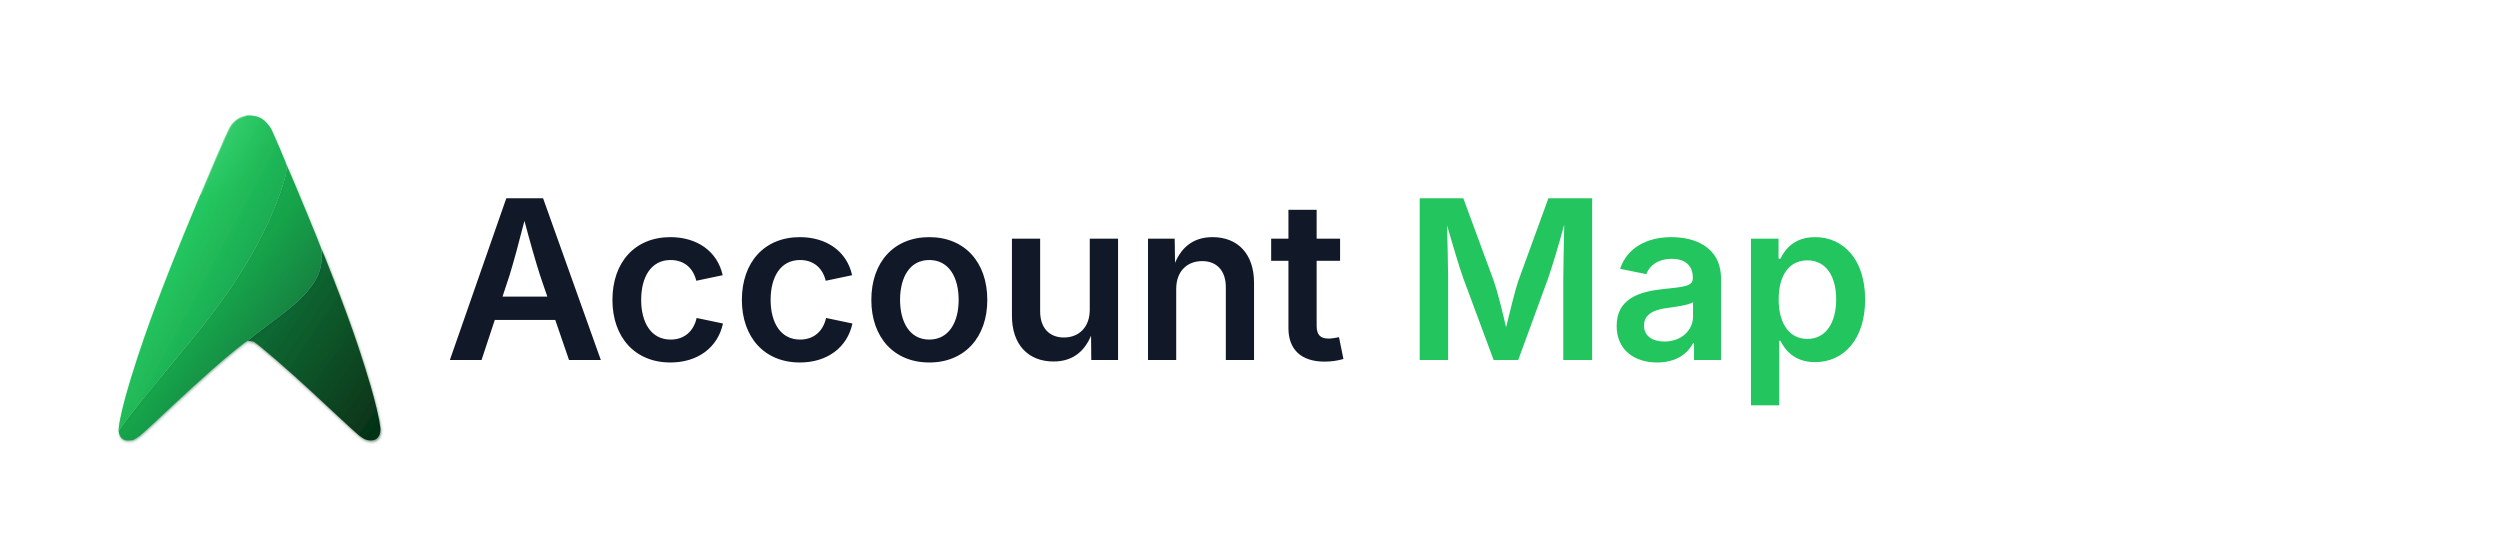
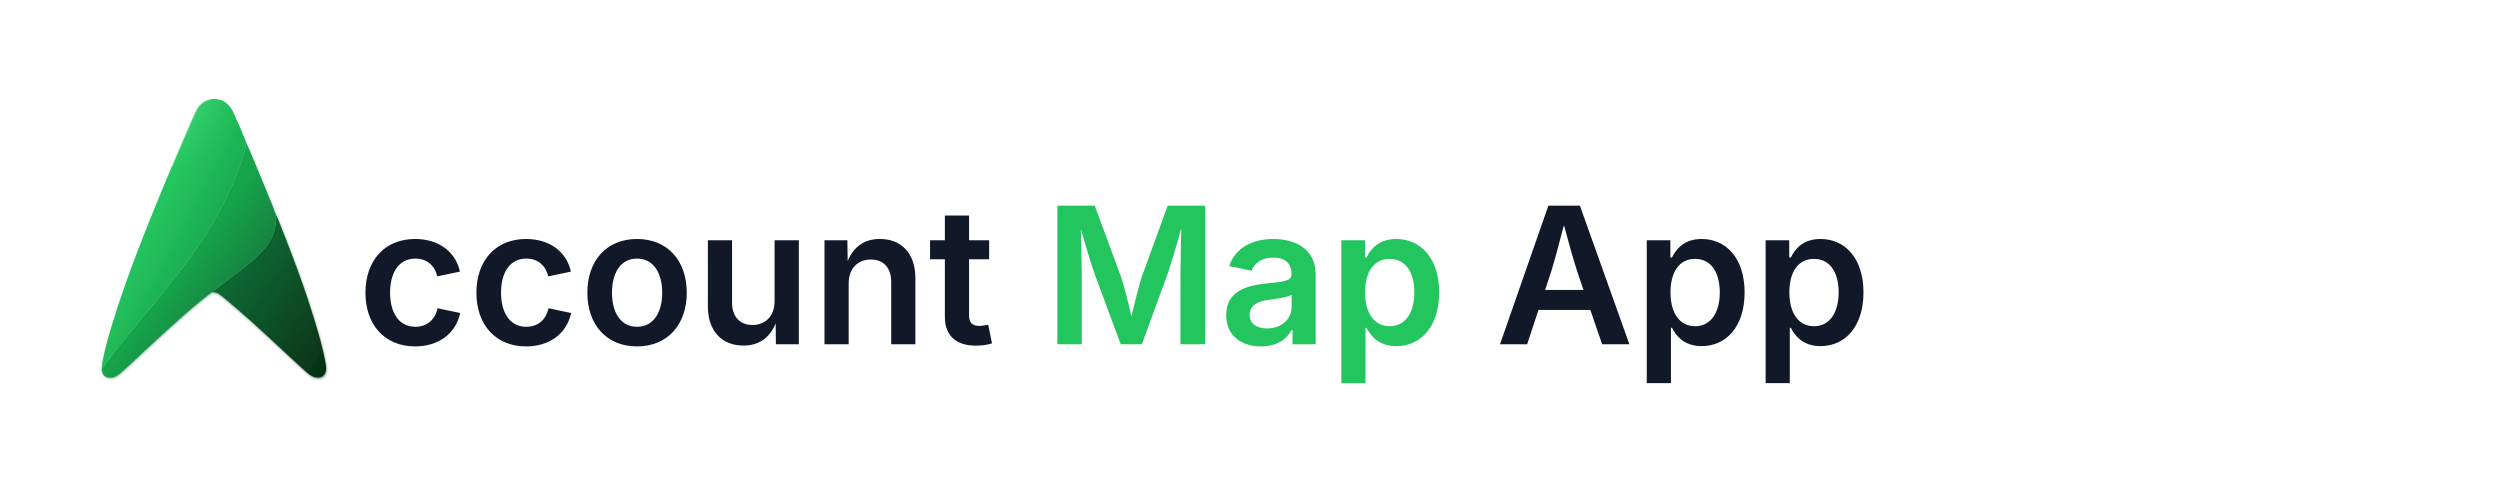
- <svg xmlns="http://www.w3.org/2000/svg" version="1.2" viewBox="0 0 900 200" width="900" height="200">
+ <svg xmlns="http://www.w3.org/2000/svg" version="1.2" viewBox="0 0 1050 200" width="1050" height="200">
  <defs>
    <linearGradient id="gradientBack" x1="0%" y1="0%" x2="100%" y2="100%">
      <stop offset="0%" style="stop-color:#15803D;stop-opacity:1" />
      <stop offset="100%" style="stop-color:#052e16;stop-opacity:1" />
    </linearGradient>
    <linearGradient id="gradientMid" x1="0%" y1="0%" x2="100%" y2="100%">
      <stop offset="0%" style="stop-color:#22C55E;stop-opacity:1" />
      <stop offset="50%" style="stop-color:#16a34a;stop-opacity:1" />
      <stop offset="100%" style="stop-color:#0F5132;stop-opacity:1" />
    </linearGradient>
    <linearGradient id="gradientFront" x1="0%" y1="0%" x2="100%" y2="100%">
      <stop offset="0%" style="stop-color:#4ADE80;stop-opacity:1" />
      <stop offset="40%" style="stop-color:#22C55E;stop-opacity:1" />
      <stop offset="100%" style="stop-color:#15803D;stop-opacity:1" />
    </linearGradient>
    <radialGradient id="glowFront" cx="30%" cy="15%" r="50%" fx="30%" fy="15%">
      <stop offset="0%" style="stop-color:#ffffff;stop-opacity:0.5" />
      <stop offset="50%" style="stop-color:#ffffff;stop-opacity:0.1" />
      <stop offset="100%" style="stop-color:#ffffff;stop-opacity:0" />
    </radialGradient>
    <filter id="shadowBack" x="-30%" y="-30%" width="160%" height="160%">
      <feDropShadow dx="1" dy="2" stdDeviation="2" flood-color="#052e16" flood-opacity="0.5" />
    </filter>
    <filter id="shadowMid" x="-30%" y="-30%" width="160%" height="160%">
      <feDropShadow dx="0.5" dy="1.5" stdDeviation="2" flood-color="#0F5132" flood-opacity="0.45" />
    </filter>
    <filter id="shadowFront" x="-30%" y="-30%" width="160%" height="160%">
      <feDropShadow dx="0" dy="1" stdDeviation="1.5" flood-color="#15803D" flood-opacity="0.4" />
    </filter>
    <clipPath id="frontClip">
      <path d="m244.51 27.29c-1.22 0.25-3.21 0.82-4.43 1.27-1.21 0.45-3.21 1.35-4.42 1.99-1.22 0.64-3.42 2.17-4.88 3.39-1.46 1.23-3.72 3.67-5.01 5.43-1.65 2.25-4.07 7.03-8.10 16.02-3.16 7.07-9.19 20.92-13.39 30.79-4.21 9.88-9.30 21.87-11.30 26.62-2 4.76-4.86 11.52-6.35 15.02-1.49 3.5-3.32 7.87-4.07 9.69-0.74 1.83-4.47 10.80-8.29 19.95-3.82 9.16-7.84 18.87-8.91 21.55-1.08 2.69-3.77 9.29-5.97 14.68-2.21 5.39-5.36 13.17-7.01 17.29-1.65 4.13-4.96 12.52-7.38 18.65-2.41 6.14-6.06 15.49-8.11 20.79-2.05 5.30-5.66 14.80-8.03 21.12-2.38 6.33-5.85 15.75-7.72 20.94-1.87 5.19-5.08 14.29-7.14 20.22-2.06 5.94-5.83 17.09-8.39 24.78-2.55 7.71-6.60 20.46-8.99 28.34-2.39 7.89-5.42 18.31-6.74 23.15-1.31 4.84-3.16 12.04-4.10 16.01-0.94 3.97-2.30 10.23-3.02 13.91-0.73 3.69-1.44 8.75-1.59 11.26-0.21 3.46-0.16 4.17 0.20 2.95 0.26-0.88 1.79-3.46 3.41-5.72 1.61-2.26 5.12-6.97 7.81-10.46 2.68-3.49 7.29-9.45 10.24-13.26 2.96-3.81 10.90-13.69 17.66-21.96 6.74-8.25 18.18-22.13 25.42-30.83 7.23-8.70 17.89-21.62 23.70-28.73 5.80-7.10 14.84-18.34 20.10-24.99 5.24-6.65 12.09-15.59 15.23-19.87 3.12-4.29 7.10-9.69 8.83-12.01 1.73-2.32 5.92-8.20 9.30-13.07 3.38-4.87 7.62-11.19 9.41-14.05 1.79-2.85 5.03-7.99 7.19-11.41 2.16-3.42 6-9.72 8.52-13.98 2.52-4.27 6.47-11.24 8.79-15.50 2.31-4.25 4.84-9 5.63-10.56 0.78-1.56 3.38-6.77 5.78-11.57 2.40-4.81 5.98-12.42 7.95-16.93 1.97-4.51 5.27-12.45 7.33-17.65 2.06-5.19 4.61-11.96 5.67-15.05 1.06-3.08 2.76-8.34 3.76-11.70 1.01-3.35 2.32-8.38 2.91-11.17 0.59-2.79 1.07-5.98 1.07-7.10 0-1.11 0.18-2.37 0.40-2.79 0.31-0.61 0.45-0.51 0.69 0.51 0.16 0.70 0.39 1.15 0.50 1.01 0.11-0.14-0.05-0.87-0.37-1.62-0.31-0.76-0.76-1.21-1.01-1.01-0.26 0.21-0.30 0.10-0.11-0.28 0.20-0.37-3.41-9.35-8.83-21.98-5.03-11.71-9.96-22.85-10.97-24.79-1.04-2.01-3.37-5.23-5.42-7.53-2.32-2.59-4.69-4.66-6.68-5.85-1.70-1.01-4.68-2.31-6.62-2.88-1.95-0.57-5.43-1.13-7.74-1.26-2.31-0.12-5.19-0.02-6.41 0.23z" />
    </clipPath>
  </defs>
  <g id="glassmorphic-logo" transform="translate(20, 34) scale(0.28)">
    <path fill="url(#gradientBack)" filter="url(#shadowBack)" d="m341.87 201.52c0.18 1.9 0.35 5.19 0.38 7.32 0.02 2.14-0.26 5.97-0.64 8.53-0.38 2.57-1.18 6.29-1.79 8.29-0.61 1.99-1.99 5.61-3.07 8.04-1.08 2.42-3.32 6.51-4.96 9.08-1.65 2.58-5.22 7.27-7.93 10.42-2.72 3.16-7.06 7.76-9.66 10.22-2.59 2.46-6.64 6.12-8.99 8.13-2.35 2.01-8.54 6.96-13.75 10.99-5.21 4.04-11.72 8.98-14.45 10.98-2.74 2-10.63 8-17.55 13.34-6.92 5.33-12.59 9.82-12.58 9.97 0.01 0.14 1.49 0.27 3.30 0.29 2.51 0.02 3.76 0.31 5.32 1.24 1.12 0.67 4.99 3.61 8.61 6.53 3.62 2.92 12.50 10.44 19.75 16.72 7.26 6.28 17.42 15.22 22.57 19.86 5.16 4.64 15.21 13.82 22.34 20.39 7.14 6.58 22.82 21.17 34.87 32.42 12.07 11.28 24.04 22.15 26.57 24.14 2.54 1.99 5.86 4.18 7.38 4.86 1.59 0.72 4.21 1.35 6.20 1.50 2.39 0.19 4.23 0 6.06-0.61 1.95-0.65 3.14-1.50 4.65-3.30 1.51-1.80 2.21-3.20 2.73-5.51 0.52-2.28 0.61-4.06 0.34-6.84-0.20-2.06-0.91-6.64-1.58-10.17-0.67-3.53-2.09-10.03-3.16-14.43-1.06-4.41-2.67-10.76-3.58-14.13-0.91-3.37-2.73-9.95-4.06-14.63-1.32-4.67-4.59-15.41-7.25-23.86-2.66-8.43-6.42-20.07-8.35-25.87-1.93-5.79-5.13-15.14-7.11-20.77-1.98-5.63-5.33-14.95-7.43-20.70-2.11-5.76-6.06-16.33-8.78-23.50-2.72-7.16-6.90-18.04-9.29-24.18-2.40-6.13-6.72-17.09-9.60-24.34-2.88-7.24-5.38-13.32-5.54-13.52-0.17-0.19-0.16 1.20 0.03 3.10z" />
    <path fill="url(#gradientMid)" filter="url(#shadowMid)" d="m297.36 92.87c-0.16 0.49-0.29 1.74-0.28 2.79 0 1.04-0.48 4.18-1.07 6.97-0.59 2.79-1.90 7.82-2.91 11.17-1 3.36-2.70 8.62-3.76 11.70-1.06 3.09-3.61 9.86-5.67 15.05-2.06 5.20-5.36 13.14-7.33 17.65-1.97 4.51-5.55 12.12-7.95 16.93-2.40 4.80-5 10.01-5.78 11.57-0.79 1.56-3.32 6.31-5.63 10.56-2.32 4.26-6.27 11.23-8.79 15.50-2.52 4.26-6.36 10.56-8.52 13.98-2.16 3.42-5.40 8.56-7.19 11.41-1.79 2.86-6.03 9.18-9.41 14.05-3.38 4.87-7.57 10.75-9.30 13.07-1.73 2.32-5.71 7.72-8.83 12.01-3.14 4.28-9.99 13.22-15.23 19.87-5.26 6.65-14.30 17.89-20.10 24.99-5.81 7.11-16.47 20.03-23.70 28.73-7.24 8.70-18.68 22.58-25.42 30.83-6.76 8.27-14.70 18.15-17.66 21.96-2.95 3.81-7.56 9.77-10.24 13.26-2.69 3.49-6.20 8.20-7.81 10.46-1.61 2.26-3.06 4.60-3.22 5.19-0.16 0.59-0.18 1.80-0.04 2.68 0.13 0.89 0.84 2.76 1.58 4.16 1.03 1.95 1.96 2.91 3.96 4.03 2.30 1.30 3.14 1.48 6.97 1.45 3.48-0.02 4.91-0.29 7.13-1.31 1.52-0.71 4.85-2.92 7.40-4.92 2.54-1.99 10.99-9.57 18.75-16.84 7.76-7.25 15.34-14.36 16.87-15.80 1.52-1.44 7.02-6.55 12.21-11.36 5.19-4.80 15.22-14.01 22.29-20.45 7.06-6.44 17.16-15.52 22.44-20.17 5.28-4.65 12.98-11.32 17.11-14.82 4.14-3.50 10.18-8.50 13.44-11.11 3.25-2.62 7.70-6.10 9.88-7.75 2.19-1.65 4.19-3 4.46-3 0.27 0 0.83-0.40 1.25-0.88 0.42-0.49 6.99-5.65 14.59-11.47 7.60-5.81 14.62-11.13 15.61-11.83 1-0.69 6.69-5.02 12.65-9.62 5.95-4.59 12.75-10 15.10-12.01 2.35-2.01 6.40-5.67 8.99-8.13 2.60-2.46 6.94-7.06 9.66-10.22 2.71-3.15 6.28-7.84 7.93-10.42 1.64-2.57 3.88-6.66 4.96-9.08 1.08-2.43 2.46-6.05 3.07-8.04 0.61-2 1.44-5.84 1.84-8.54 0.56-3.76 0.66-6.44 0.42-11.38-0.18-3.54-0.40-6.91-0.50-7.48-0.10-0.56-2.38-6.48-5.07-13.13-2.69-6.65-8.51-20.85-12.93-31.55-4.41-10.69-11.25-27.10-15.19-36.48-3.94-9.36-7.97-18.83-8.95-21.06-1.32-3-1.86-3.82-2.08-3.17z" />
    <path fill="url(#gradientFront)" filter="url(#shadowFront)" d="m244.51 27.29c-1.22 0.25-3.21 0.82-4.43 1.27-1.21 0.45-3.21 1.35-4.42 1.99-1.22 0.64-3.42 2.17-4.88 3.39-1.46 1.23-3.72 3.67-5.01 5.43-1.65 2.25-4.07 7.03-8.10 16.02-3.16 7.07-9.19 20.92-13.39 30.79-4.21 9.88-9.30 21.87-11.30 26.62-2 4.76-4.86 11.52-6.35 15.02-1.49 3.5-3.32 7.87-4.07 9.69-0.74 1.83-4.47 10.80-8.29 19.95-3.82 9.16-7.84 18.87-8.91 21.55-1.08 2.69-3.77 9.29-5.97 14.68-2.21 5.39-5.36 13.17-7.01 17.29-1.65 4.13-4.96 12.52-7.38 18.65-2.41 6.14-6.06 15.49-8.11 20.79-2.05 5.30-5.66 14.80-8.03 21.12-2.38 6.33-5.85 15.75-7.72 20.94-1.87 5.19-5.08 14.29-7.14 20.22-2.06 5.94-5.83 17.09-8.39 24.78-2.55 7.71-6.60 20.46-8.99 28.34-2.39 7.89-5.42 18.31-6.74 23.15-1.31 4.84-3.16 12.04-4.10 16.01-0.94 3.97-2.30 10.23-3.02 13.91-0.73 3.69-1.44 8.75-1.59 11.26-0.21 3.46-0.16 4.17 0.20 2.95 0.26-0.88 1.79-3.46 3.41-5.72 1.61-2.26 5.12-6.97 7.81-10.46 2.68-3.49 7.29-9.45 10.24-13.26 2.96-3.81 10.90-13.69 17.66-21.96 6.74-8.25 18.18-22.13 25.42-30.83 7.23-8.70 17.89-21.62 23.70-28.73 5.80-7.10 14.84-18.34 20.10-24.99 5.24-6.65 12.09-15.59 15.23-19.87 3.12-4.29 7.10-9.69 8.83-12.01 1.73-2.32 5.92-8.20 9.30-13.07 3.38-4.87 7.62-11.19 9.41-14.05 1.79-2.85 5.03-7.99 7.19-11.41 2.16-3.42 6-9.72 8.52-13.98 2.52-4.27 6.47-11.24 8.79-15.50 2.31-4.25 4.84-9 5.63-10.56 0.78-1.56 3.38-6.77 5.78-11.57 2.40-4.81 5.98-12.42 7.95-16.93 1.97-4.51 5.27-12.45 7.33-17.65 2.06-5.19 4.61-11.96 5.67-15.05 1.06-3.08 2.76-8.34 3.76-11.70 1.01-3.35 2.32-8.38 2.91-11.17 0.59-2.79 1.07-5.98 1.07-7.10 0-1.11 0.18-2.37 0.40-2.79 0.31-0.61 0.45-0.51 0.69 0.51 0.16 0.70 0.39 1.15 0.50 1.01 0.11-0.14-0.05-0.87-0.37-1.62-0.31-0.76-0.76-1.21-1.01-1.01-0.26 0.21-0.30 0.10-0.11-0.28 0.20-0.37-3.41-9.35-8.83-21.98-5.03-11.71-9.96-22.85-10.97-24.79-1.04-2.01-3.37-5.23-5.42-7.53-2.32-2.59-4.69-4.66-6.68-5.85-1.70-1.01-4.68-2.31-6.62-2.88-1.95-0.57-5.43-1.13-7.74-1.26-2.31-0.12-5.19-0.02-6.41 0.23z" />
    <g clip-path="url(#frontClip)">
      <ellipse cx="200" cy="100" rx="150" ry="180" fill="url(#glowFront)" />
    </g>
    <path fill="none" stroke="rgba(255,255,255,0.3)" stroke-width="2" stroke-linecap="round" d="m244.51 27.29c-1.22 0.25-3.21 0.82-4.43 1.27-1.21 0.45-3.21 1.35-4.42 1.99-1.22 0.64-3.42 2.17-4.88 3.39-1.46 1.23-3.72 3.67-5.01 5.43-1.65 2.25-4.07 7.03-8.10 16.02-3.16 7.07-9.19 20.92-13.39 30.79-4.21 9.88-9.30 21.87-11.30 26.62-2 4.76-4.86 11.52-6.35 15.02" />
  </g>
-   <text x="160" y="100" font-family="Inter, system-ui, -apple-system, sans-serif" font-size="80" font-weight="600" fill="#111827" dominant-baseline="middle">
-     <tspan>Account</tspan>
+   <text x="150" y="115" font-family="Inter, system-ui, -apple-system, sans-serif" font-size="80" font-weight="600" fill="#111827" dominant-baseline="middle">
+     <tspan>ccount</tspan>
    <tspan fill="#22C55E">Map</tspan>
+     <tspan> App</tspan>
  </text>
</svg>
